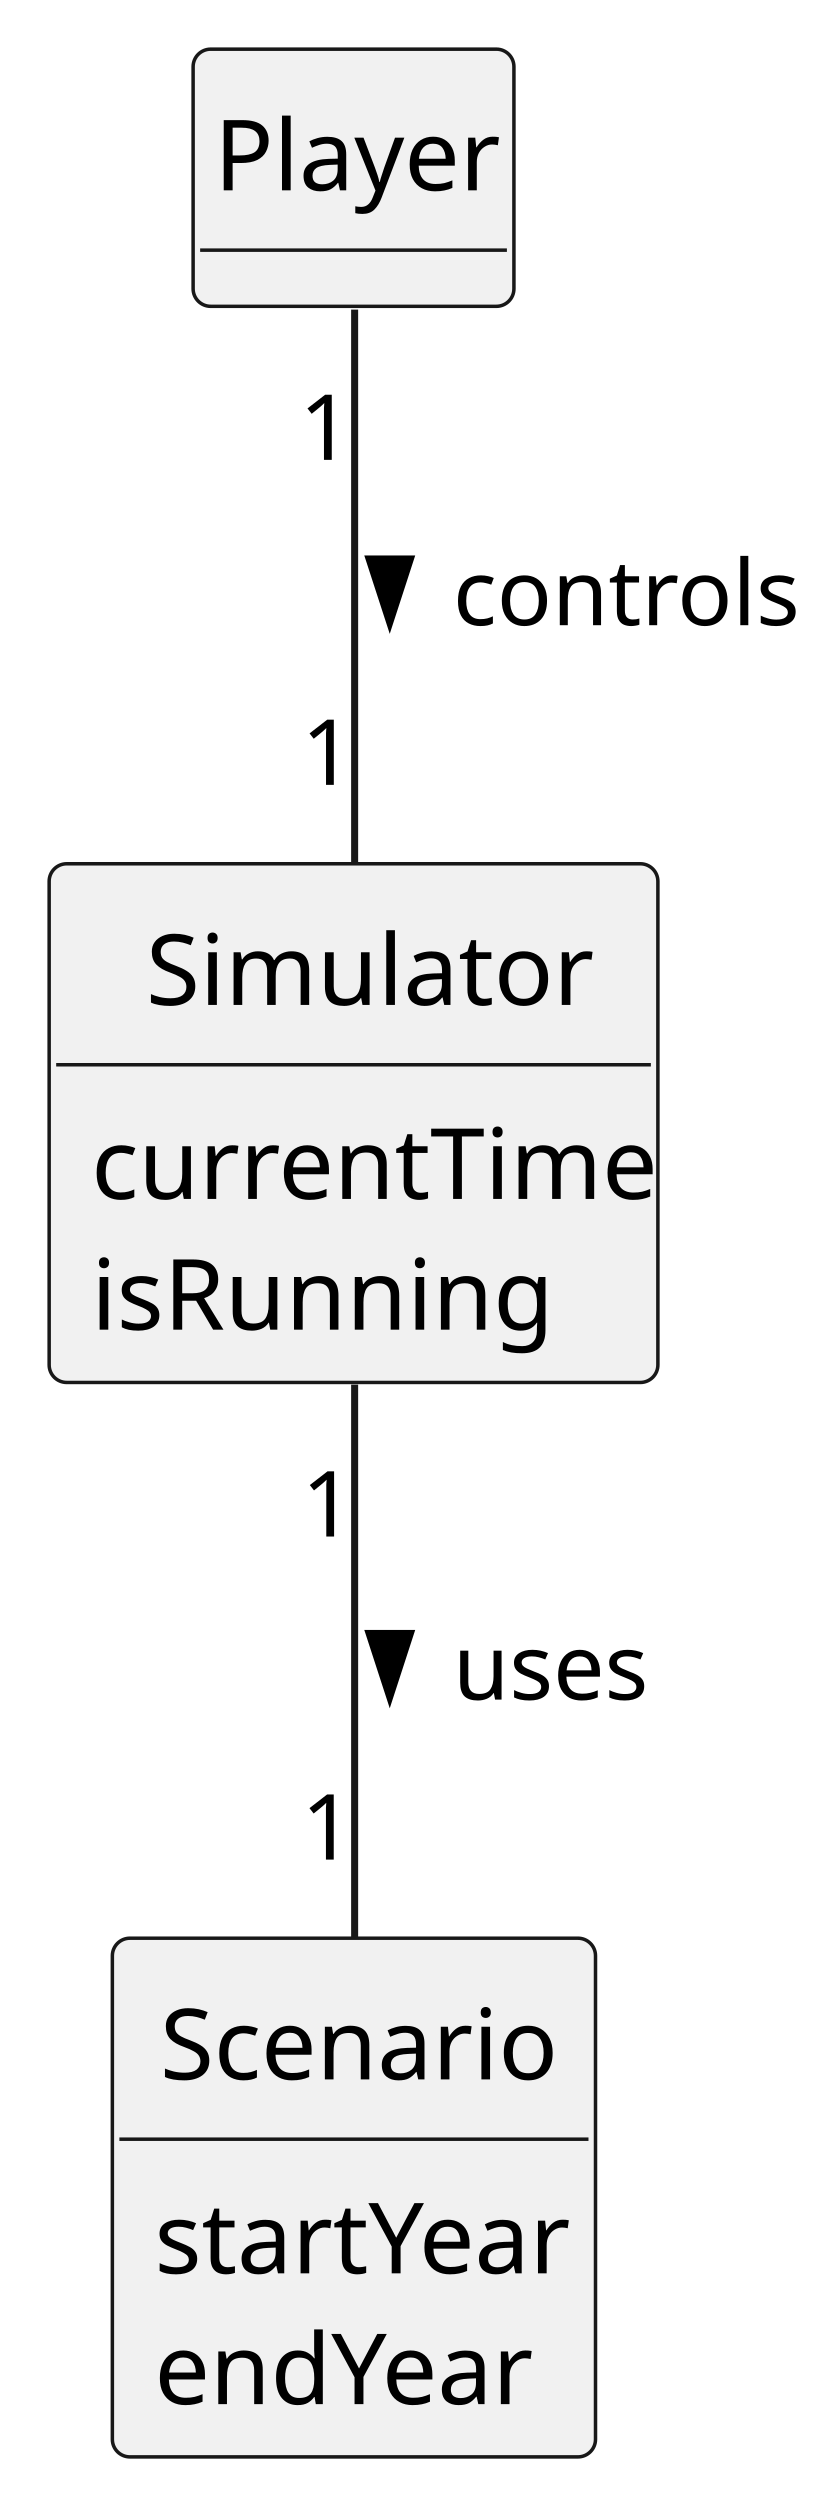
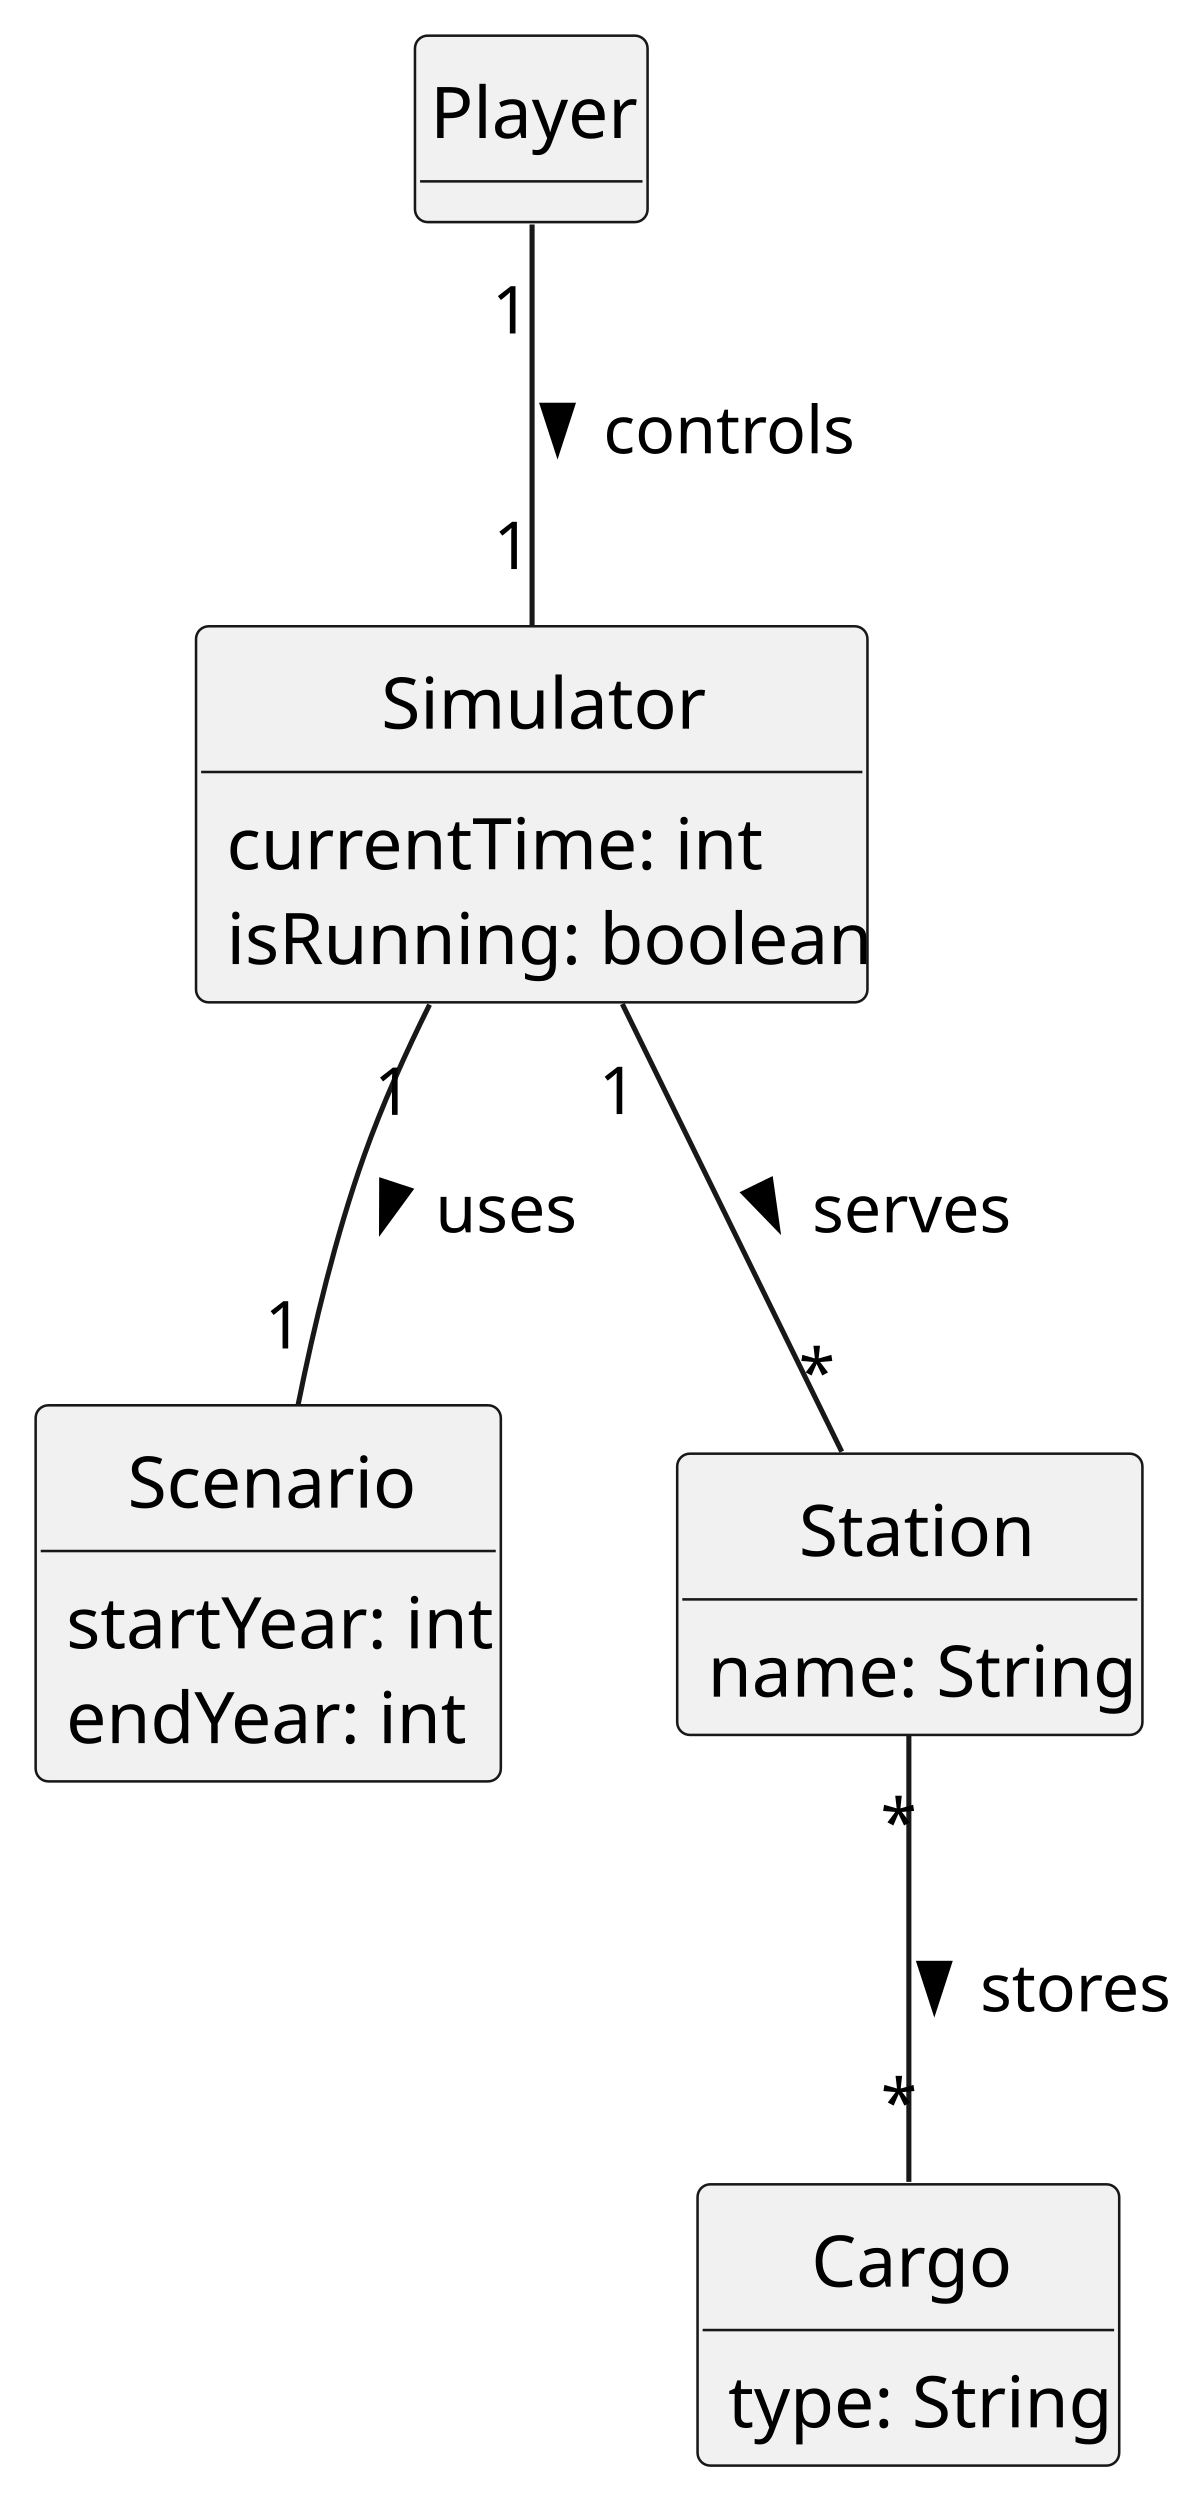
- <svg xmlns="http://www.w3.org/2000/svg" contentStyleType="text/css" height="356px" preserveAspectRatio="none" style="width:118px;height:356px;background:#FFFFFF;" version="1.1" viewBox="0 0 118 356" width="118px" zoomAndPan="magnify">
+ <svg xmlns="http://www.w3.org/2000/svg" contentStyleType="text/css" height="491px" preserveAspectRatio="none" style="width:235px;height:491px;background:#FFFFFF;" version="1.1" viewBox="0 0 235 491" width="235px" zoomAndPan="magnify">
  <defs />
  <g>
    <g id="elem_Player">
-       <rect codeLine="5" fill="#F1F1F1" height="36.621" id="Player" rx="2.5" ry="2.5" style="stroke:#181818;stroke-width:0.5;" width="45.683" x="27.5" y="7" />
-       <text fill="#000000" font-family="sans-serif" font-size="14" lengthAdjust="spacing" textLength="39.683" x="30.5" y="27.107">Player</text>
-       <line style="stroke:#181818;stroke-width:0.5;" x1="28.5" x2="72.183" y1="35.621" y2="35.621" />
+       <rect codeLine="5" fill="#F1F1F1" height="36.621" id="Player" rx="2.5" ry="2.5" style="stroke:#181818;stroke-width:0.5;" width="45.683" x="81.5" y="7" />
+       <text fill="#000000" font-family="sans-serif" font-size="14" lengthAdjust="spacing" textLength="39.683" x="84.5" y="27.107">Player</text>
+       <line style="stroke:#181818;stroke-width:0.5;" x1="82.5" x2="126.183" y1="35.621" y2="35.621" />
    </g>
    <g id="elem_Simulator">
-       <rect codeLine="8" fill="#F1F1F1" height="73.863" id="Simulator" rx="2.5" ry="2.5" style="stroke:#181818;stroke-width:0.5;" width="86.683" x="7" y="123" />
-       <text fill="#000000" font-family="sans-serif" font-size="14" lengthAdjust="spacing" textLength="59.131" x="20.776" y="143.107">Simulator</text>
-       <line style="stroke:#181818;stroke-width:0.5;" x1="8" x2="92.683" y1="151.621" y2="151.621" />
-       <text fill="#000000" font-family="sans-serif" font-size="14" lengthAdjust="spacing" textLength="74.683" x="13" y="170.728">currentTime</text>
-       <text fill="#000000" font-family="sans-serif" font-size="14" lengthAdjust="spacing" textLength="62.262" x="13" y="189.35">isRunning</text>
+       <rect codeLine="8" fill="#F1F1F1" height="73.863" id="Simulator" rx="2.5" ry="2.5" style="stroke:#181818;stroke-width:0.5;" width="131.868" x="38.5" y="123" />
+       <text fill="#000000" font-family="sans-serif" font-size="14" lengthAdjust="spacing" textLength="59.131" x="74.869" y="143.107">Simulator</text>
+       <line style="stroke:#181818;stroke-width:0.5;" x1="39.5" x2="169.368" y1="151.621" y2="151.621" />
+       <text fill="#000000" font-family="sans-serif" font-size="14" lengthAdjust="spacing" textLength="97.248" x="44.5" y="170.728">currentTime: int</text>
+       <text fill="#000000" font-family="sans-serif" font-size="14" lengthAdjust="spacing" textLength="119.868" x="44.5" y="189.35">isRunning: boolean</text>
    </g>
    <g id="elem_Scenario">
-       <rect codeLine="13" fill="#F1F1F1" height="73.863" id="Scenario" rx="2.5" ry="2.5" style="stroke:#181818;stroke-width:0.5;" width="68.8" x="16" y="276" />
-       <text fill="#000000" font-family="sans-serif" font-size="14" lengthAdjust="spacing" textLength="55.255" x="22.773" y="296.107">Scenario</text>
-       <line style="stroke:#181818;stroke-width:0.5;" x1="17" x2="83.8" y1="304.621" y2="304.621" />
-       <text fill="#000000" font-family="sans-serif" font-size="14" lengthAdjust="spacing" textLength="56.8" x="22" y="323.728">startYear</text>
-       <text fill="#000000" font-family="sans-serif" font-size="14" lengthAdjust="spacing" textLength="52.931" x="22" y="342.35">endYear</text>
+       <rect codeLine="16" fill="#F1F1F1" height="73.863" id="Scenario" rx="2.5" ry="2.5" style="stroke:#181818;stroke-width:0.5;" width="91.365" x="7" y="276" />
+       <text fill="#000000" font-family="sans-serif" font-size="14" lengthAdjust="spacing" textLength="55.255" x="25.055" y="296.107">Scenario</text>
+       <line style="stroke:#181818;stroke-width:0.5;" x1="8" x2="97.365" y1="304.621" y2="304.621" />
+       <text fill="#000000" font-family="sans-serif" font-size="14" lengthAdjust="spacing" textLength="79.365" x="13" y="323.728">startYear: int</text>
+       <text fill="#000000" font-family="sans-serif" font-size="14" lengthAdjust="spacing" textLength="75.496" x="13" y="342.35">endYear: int</text>
+     </g>
+     <g id="elem_Station">
+       <rect codeLine="21" fill="#F1F1F1" height="55.242" id="Station" rx="2.5" ry="2.5" style="stroke:#181818;stroke-width:0.5;" width="91.372" x="133" y="285.5" />
+       <text fill="#000000" font-family="sans-serif" font-size="14" lengthAdjust="spacing" textLength="43.586" x="156.893" y="305.607">Station</text>
+       <line style="stroke:#181818;stroke-width:0.5;" x1="134" x2="223.372" y1="314.121" y2="314.121" />
+       <text fill="#000000" font-family="sans-serif" font-size="14" lengthAdjust="spacing" textLength="79.372" x="139" y="333.228">name: String</text>
+     </g>
+     <g id="elem_Cargo">
+       <rect codeLine="26" fill="#F1F1F1" height="55.242" id="Cargo" rx="2.5" ry="2.5" style="stroke:#181818;stroke-width:0.5;" width="82.814" x="137" y="429" />
+       <text fill="#000000" font-family="sans-serif" font-size="14" lengthAdjust="spacing" textLength="38.131" x="159.341" y="449.107">Cargo</text>
+       <line style="stroke:#181818;stroke-width:0.5;" x1="138" x2="218.814" y1="457.621" y2="457.621" />
+       <text fill="#000000" font-family="sans-serif" font-size="14" lengthAdjust="spacing" textLength="70.814" x="143" y="476.728">type: String</text>
    </g>
    <g id="link_Player_Simulator">
-       <path codeLine="18" d="M50.5,44.09 C50.5,64.09 50.5,97.25 50.5,122.83 " fill="none" id="Player-Simulator" style="stroke:#181818;stroke-width:1.0;" />
-       <polygon fill="#000000" points="55.5,88.645,58.439,79.6,52.561,79.6,55.5,88.645" style="stroke:#000000;stroke-width:1.0;" />
-       <text fill="#000000" font-family="sans-serif" font-size="13" lengthAdjust="spacing" textLength="45.519" x="64.5" y="89.028">controls</text>
-       <text fill="#000000" font-family="sans-serif" font-size="13" lengthAdjust="spacing" textLength="7.23" x="42.633" y="65.489">1</text>
-       <text fill="#000000" font-family="sans-serif" font-size="13" lengthAdjust="spacing" textLength="7.23" x="42.925" y="111.761">1</text>
+       <path codeLine="30" d="M104.5,44.09 C104.5,64.09 104.5,97.25 104.5,122.83 " fill="none" id="Player-Simulator" style="stroke:#181818;stroke-width:1.0;" />
+       <polygon fill="#000000" points="109.5,88.645,112.439,79.6,106.561,79.6,109.5,88.645" style="stroke:#000000;stroke-width:1.0;" />
+       <text fill="#000000" font-family="sans-serif" font-size="13" lengthAdjust="spacing" textLength="45.519" x="118.5" y="89.028">controls</text>
+       <text fill="#000000" font-family="sans-serif" font-size="13" lengthAdjust="spacing" textLength="7.23" x="96.633" y="65.489">1</text>
+       <text fill="#000000" font-family="sans-serif" font-size="13" lengthAdjust="spacing" textLength="7.23" x="96.909" y="111.761">1</text>
    </g>
    <g id="link_Simulator_Scenario">
-       <path codeLine="19" d="M50.5,197.17 C50.5,220.99 50.5,252.05 50.5,275.87 " fill="none" id="Simulator-Scenario" style="stroke:#181818;stroke-width:1.0;" />
-       <polygon fill="#000000" points="55.5,241.645,58.439,232.6,52.561,232.6,55.5,241.645" style="stroke:#000000;stroke-width:1.0;" />
-       <text fill="#000000" font-family="sans-serif" font-size="13" lengthAdjust="spacing" textLength="27.46" x="64.5" y="242.028">uses</text>
-       <text fill="#000000" font-family="sans-serif" font-size="13" lengthAdjust="spacing" textLength="7.23" x="42.966" y="218.798">1</text>
-       <text fill="#000000" font-family="sans-serif" font-size="13" lengthAdjust="spacing" textLength="7.23" x="42.915" y="264.809">1</text>
+       <path codeLine="31" d="M84.37,197.31 C79.67,206.77 75.02,217.1 71.5,227 C65.93,242.67 61.63,260.57 58.55,275.89 " fill="none" id="Simulator-Scenario" style="stroke:#181818;stroke-width:1.0;" />
+       <polygon fill="#000000" points="74.939,241.396,80.555,233.72,74.971,231.885,74.939,241.396" style="stroke:#000000;stroke-width:1.0;" />
+       <text fill="#000000" font-family="sans-serif" font-size="13" lengthAdjust="spacing" textLength="27.46" x="85.5" y="242.028">uses</text>
+       <text fill="#000000" font-family="sans-serif" font-size="13" lengthAdjust="spacing" textLength="7.23" x="73.486" y="218.961">1</text>
+       <text fill="#000000" font-family="sans-serif" font-size="13" lengthAdjust="spacing" textLength="7.23" x="51.992" y="264.832">1</text>
+     </g>
+     <g id="link_Simulator_Station">
+       <path codeLine="32" d="M122.22,197.17 C135.48,224.22 153.31,260.61 165.32,285.11 " fill="none" id="Simulator-Station" style="stroke:#181818;stroke-width:1.0;" />
+       <polygon fill="#000000" points="152.701,241.135,151.359,231.72,146.081,234.307,152.701,241.135" style="stroke:#000000;stroke-width:1.0;" />
+       <text fill="#000000" font-family="sans-serif" font-size="13" lengthAdjust="spacing" textLength="38.289" x="159.5" y="242.028">serves</text>
+       <text fill="#000000" font-family="sans-serif" font-size="13" lengthAdjust="spacing" textLength="7.23" x="117.605" y="218.798">1</text>
+       <text fill="#000000" font-family="sans-serif" font-size="13" lengthAdjust="spacing" textLength="5.059" x="156.856" y="274.183">*</text>
+     </g>
+     <g id="link_Station_Cargo">
+       <path codeLine="33" d="M178.5,340.62 C178.5,365.75 178.5,403.27 178.5,428.52 " fill="none" id="Station-Cargo" style="stroke:#181818;stroke-width:1.0;" />
+       <polygon fill="#000000" points="183.5,394.646,186.439,385.6,180.561,385.6,183.5,394.646" style="stroke:#000000;stroke-width:1.0;" />
+       <text fill="#000000" font-family="sans-serif" font-size="13" lengthAdjust="spacing" textLength="35.401" x="192.5" y="395.028">stores</text>
+       <text fill="#000000" font-family="sans-serif" font-size="13" lengthAdjust="spacing" textLength="5.059" x="172.919" y="362.555">*</text>
+       <text fill="#000000" font-family="sans-serif" font-size="13" lengthAdjust="spacing" textLength="5.059" x="172.98" y="417.574">*</text>
    </g>
  </g>
</svg>
